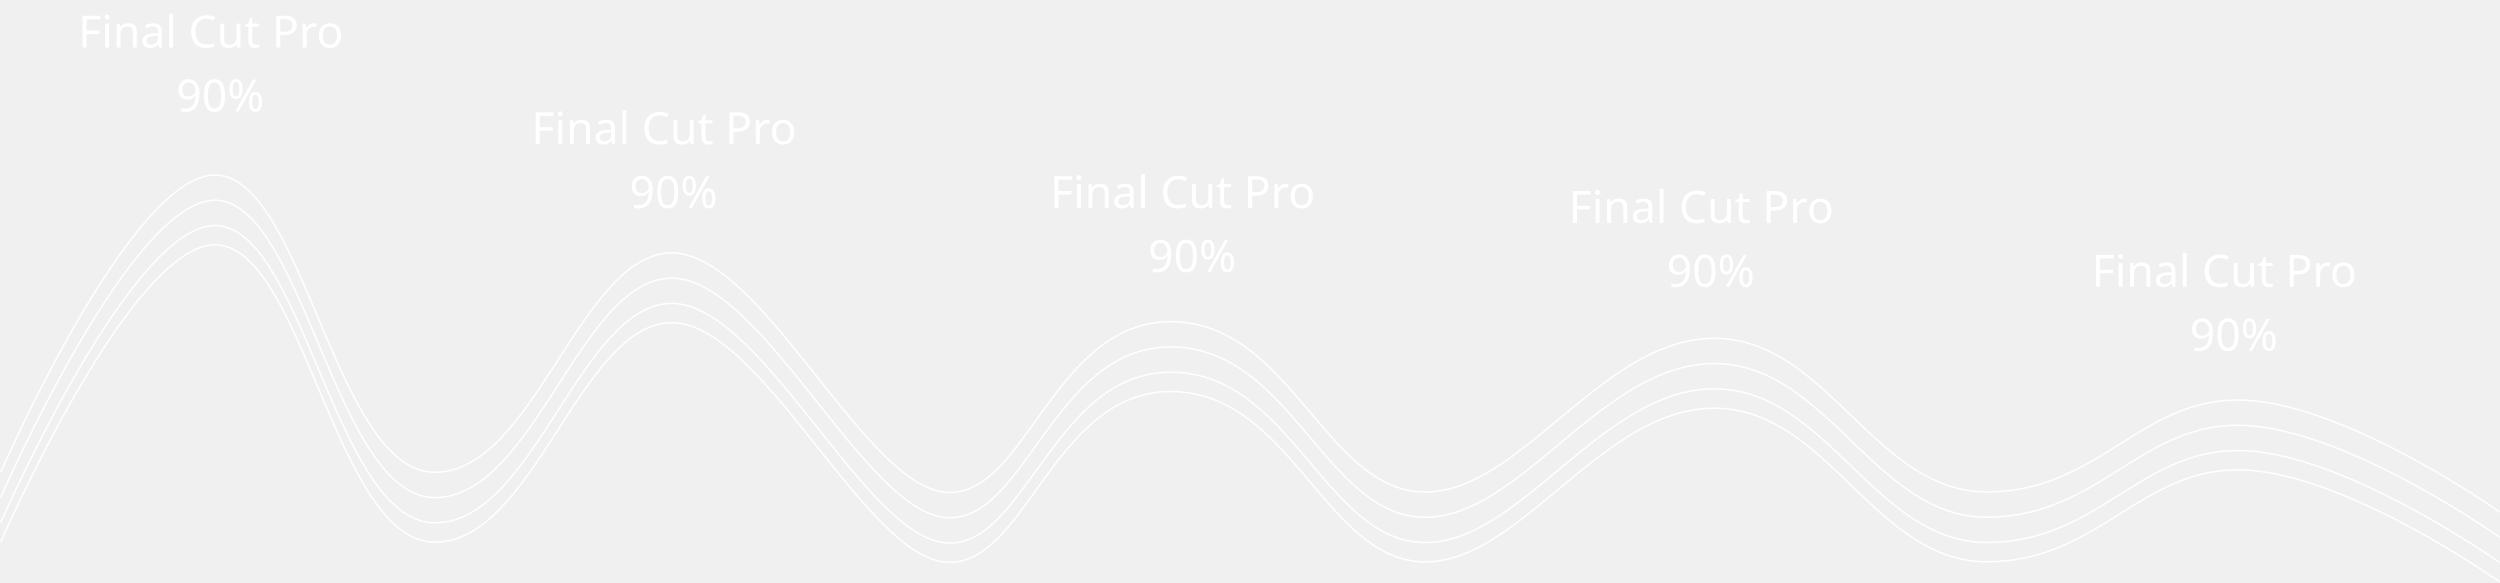
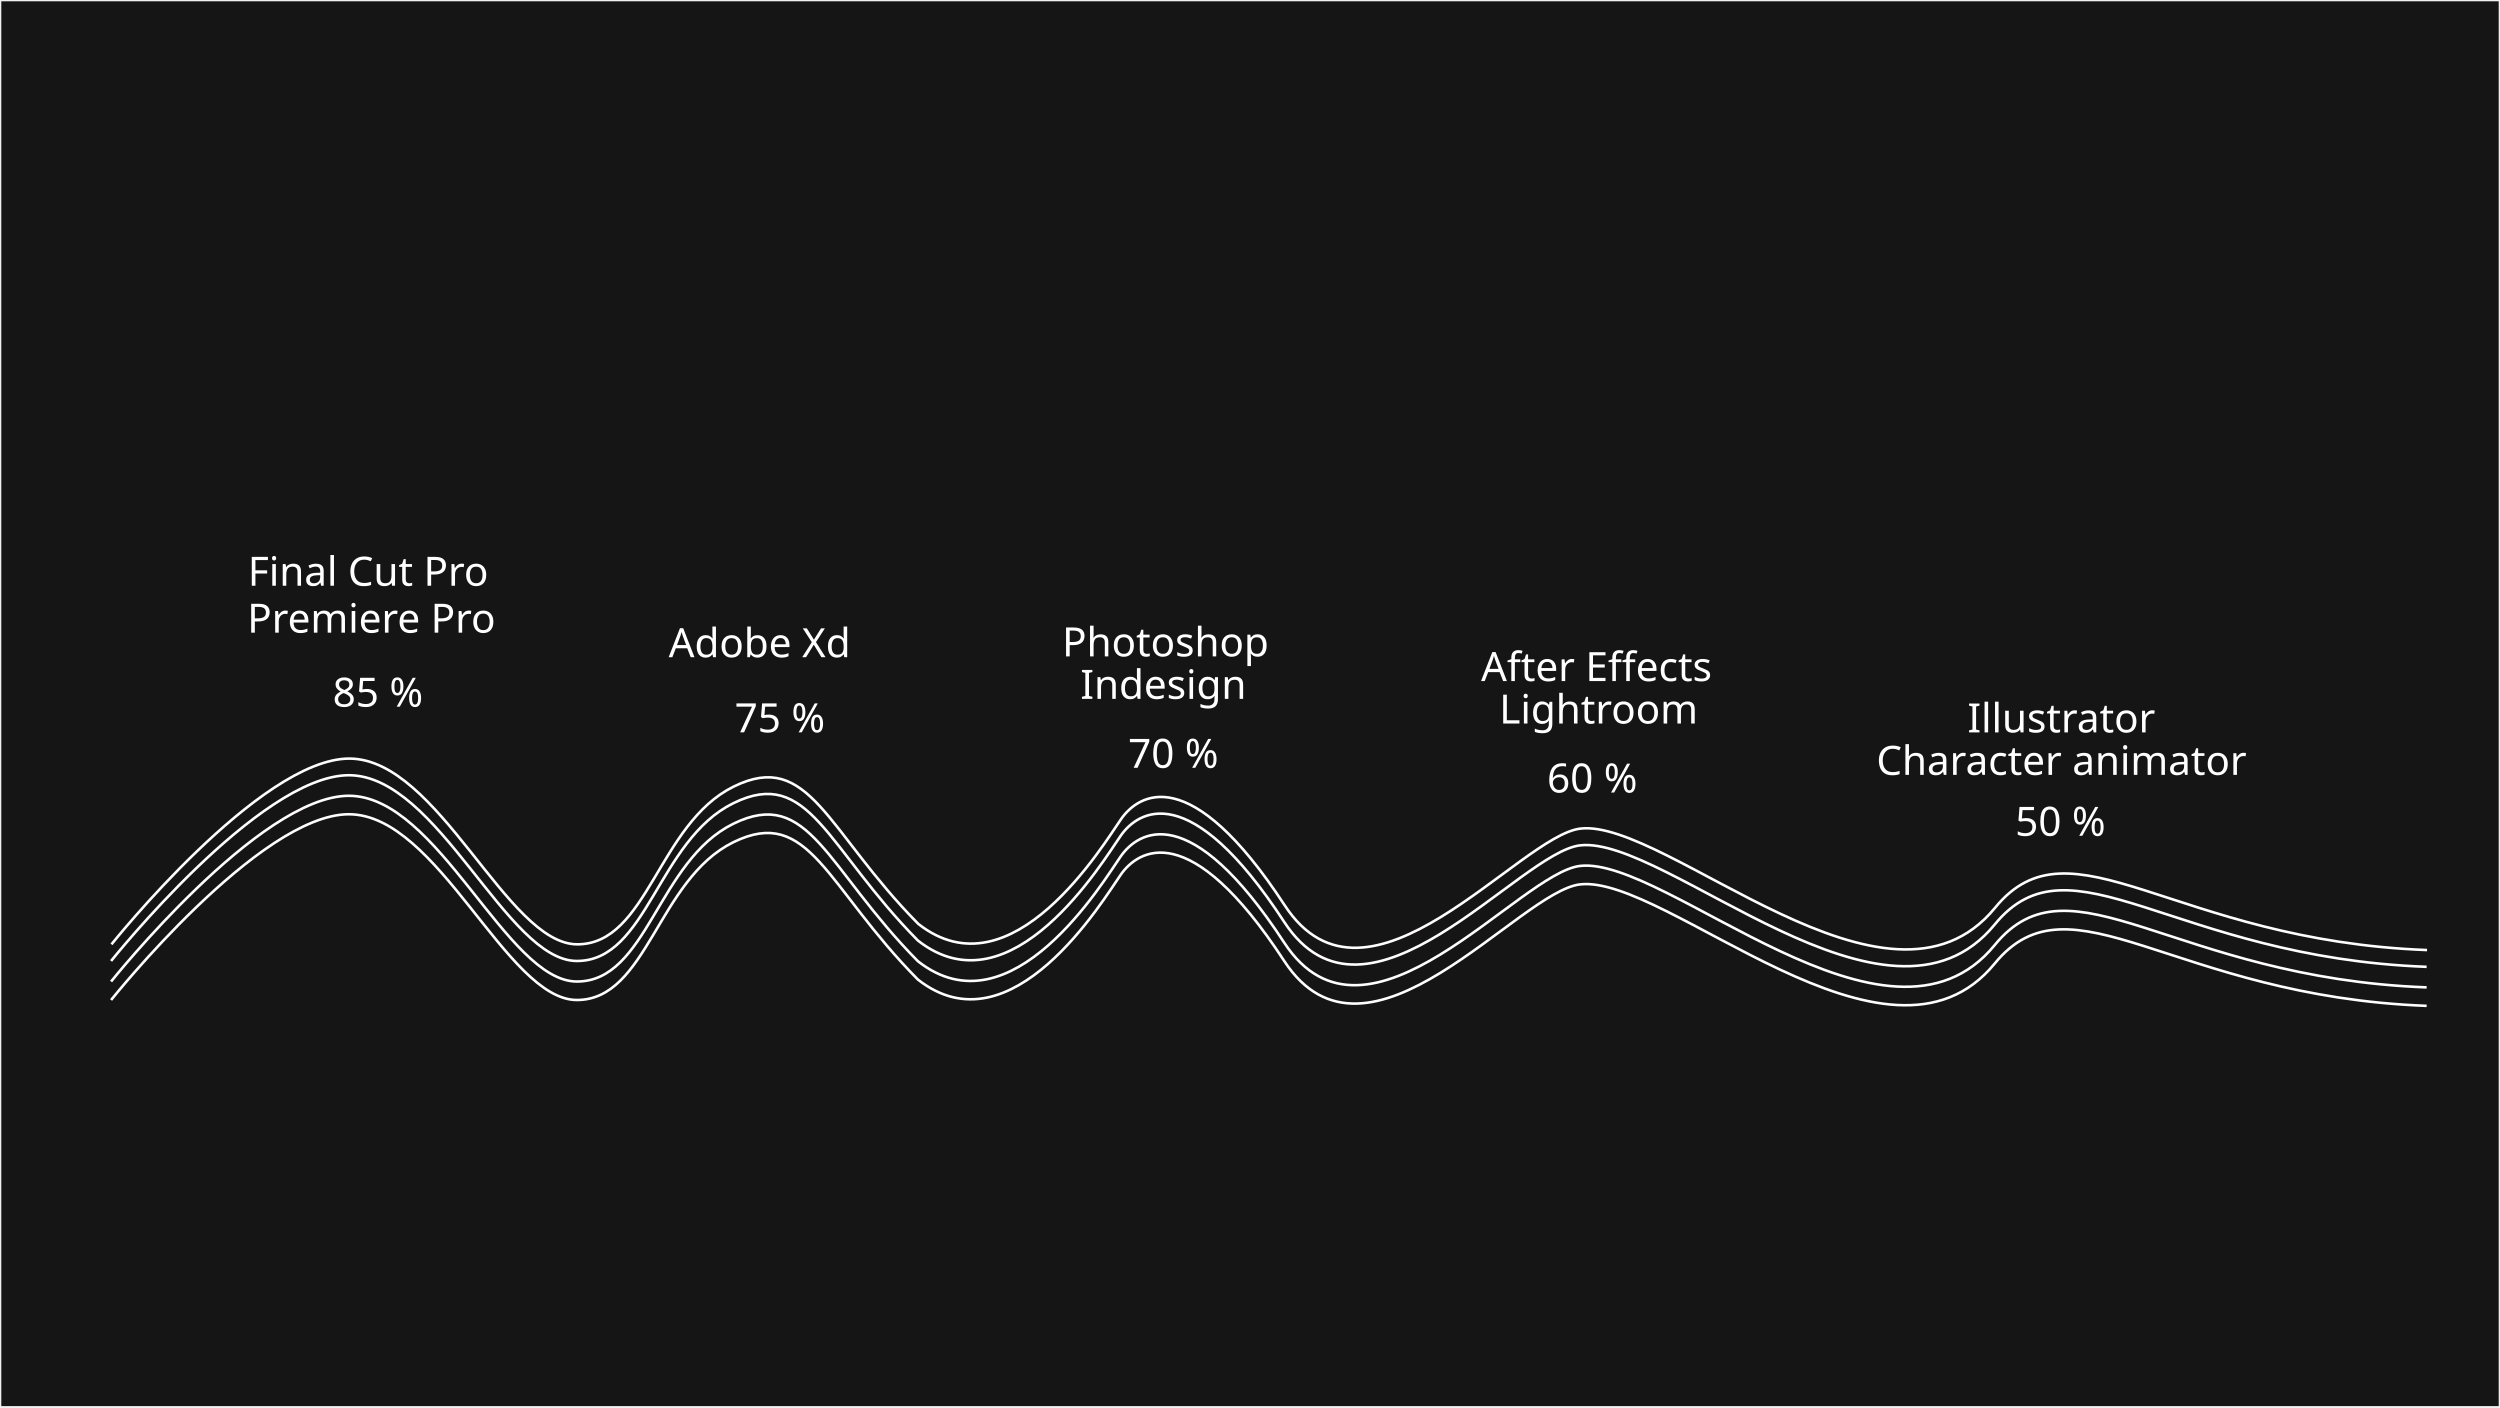
- <svg xmlns="http://www.w3.org/2000/svg" width="1682.385" height="391.928" viewBox="0 0 1682.385 391.928">
-   <g id="Vagues" transform="translate(-88.366 -2471)">
-     <path id="Tracé_2" data-name="Tracé 2" d="M98.824,2885.832s89.84-206.826,147.164-199.93,78.941,199.93,145.057,199.93,97.249-144.583,157.554-147.609,129.2,153.1,184.173,160.829S806.012,2784.47,886.1,2784.47s103.317,111.487,168.7,114.582c24.975,1.182,48.478-13.623,72.4-32.494,38.3-30.217,77.45-70.88,124.656-70.88,76.385,0,107.7,103.375,183.607,103.375s104.079-65.005,173.82-61.746,171.18,75.214,171.18,75.214" transform="translate(-10 -50)" fill="none" stroke="#fff" stroke-width="1" />
-     <path id="Tracé_3" data-name="Tracé 3" d="M98.824,2885.832s89.84-206.826,147.164-199.93,78.941,199.93,145.057,199.93,97.249-144.583,157.554-147.609,129.2,153.1,184.173,160.829S806.012,2784.47,886.1,2784.47s103.317,111.487,168.7,114.582c24.975,1.182,48.478-13.623,72.4-32.494,38.3-30.217,77.45-70.88,124.656-70.88,76.385,0,107.7,103.375,183.607,103.375s104.079-65.005,173.82-61.746,171.18,75.214,171.18,75.214" transform="translate(-10 -63)" fill="none" stroke="#fff" stroke-width="1" />
-     <path id="Tracé_4" data-name="Tracé 4" d="M98.824,2885.832s89.84-206.826,147.164-199.93,78.941,199.93,145.057,199.93,97.249-144.583,157.554-147.609,129.2,153.1,184.173,160.829S806.012,2784.47,886.1,2784.47s103.317,111.487,168.7,114.582c24.975,1.182,48.478-13.623,72.4-32.494,38.3-30.217,77.45-70.88,124.656-70.88,76.385,0,107.7,103.375,183.607,103.375s104.079-65.005,173.82-61.746,171.18,75.214,171.18,75.214" transform="translate(-10 -80)" fill="none" stroke="#fff" stroke-width="1" />
-     <path id="Tracé_5" data-name="Tracé 5" d="M98.824,2885.832s89.84-206.826,147.164-199.93,78.941,199.93,145.057,199.93,97.249-144.583,157.554-147.609,129.2,153.1,184.173,160.829S806.012,2784.47,886.1,2784.47s103.317,111.487,168.7,114.582c24.975,1.182,48.478-13.623,72.4-32.494,38.3-30.217,77.45-70.88,124.656-70.88,76.385,0,107.7,103.375,183.607,103.375s104.079-65.005,173.82-61.746,171.18,75.214,171.18,75.214" transform="translate(-10 -97)" fill="none" stroke="#fff" stroke-width="1" />
-   </g>
-   <g id="Logiciels" transform="translate(-88.366 -2471)">
-     <text id="Final_Cut_Pro" data-name="Final Cut Pro" transform="translate(141 2471)" fill="#fff" font-size="30" font-family="Poppins-Medium, Poppins" font-weight="500">
-       <tspan x="0" y="32">Final Cut Pro</tspan>
-     </text>
-     <text id="_90_" data-name="90%" transform="translate(207 2514)" fill="#fff" font-size="30" font-family="Poppins-ExtraLight, Poppins" font-weight="200">
-       <tspan x="0" y="32">90%</tspan>
-     </text>
-     <text id="Final_Cut_Pro-2" data-name="Final Cut Pro" transform="translate(446 2536)" fill="#fff" font-size="30" font-family="Poppins-Medium, Poppins" font-weight="500">
-       <tspan x="0" y="32">Final Cut Pro</tspan>
-     </text>
-     <text id="_90_2" data-name="90%" transform="translate(512 2579)" fill="#fff" font-size="30" font-family="Poppins-ExtraLight, Poppins" font-weight="200">
-       <tspan x="0" y="32">90%</tspan>
-     </text>
-     <text id="Final_Cut_Pro-3" data-name="Final Cut Pro" transform="translate(795 2579)" fill="#fff" font-size="30" font-family="Poppins-Medium, Poppins" font-weight="500">
-       <tspan x="0" y="32">Final Cut Pro</tspan>
-     </text>
-     <text id="_90_3" data-name="90%" transform="translate(861 2622)" fill="#fff" font-size="30" font-family="Poppins-ExtraLight, Poppins" font-weight="200">
-       <tspan x="0" y="32">90%</tspan>
-     </text>
-     <text id="Final_Cut_Pro-4" data-name="Final Cut Pro" transform="translate(1144 2589)" fill="#fff" font-size="30" font-family="Poppins-Medium, Poppins" font-weight="500">
-       <tspan x="0" y="32">Final Cut Pro</tspan>
-     </text>
-     <text id="_90_4" data-name="90%" transform="translate(1210 2632)" fill="#fff" font-size="30" font-family="Poppins-ExtraLight, Poppins" font-weight="200">
-       <tspan x="0" y="32">90%</tspan>
-     </text>
-     <text id="Final_Cut_Pro-5" data-name="Final Cut Pro" transform="translate(1496 2632)" fill="#fff" font-size="30" font-family="Poppins-Medium, Poppins" font-weight="500">
-       <tspan x="0" y="32">Final Cut Pro</tspan>
-     </text>
-     <text id="_90_5" data-name="90%" transform="translate(1562 2675)" fill="#fff" font-size="30" font-family="Poppins-ExtraLight, Poppins" font-weight="200">
-       <tspan x="0" y="32">90%</tspan>
-     </text>
-   </g>
+ <svg xmlns="http://www.w3.org/2000/svg" version="1.1" id="Calque_1" x="0px" y="0px" viewBox="0 0 1922 1082" style="enable-background:new 0 0 1922 1082;" xml:space="preserve">
+   <style type="text/css">
+ 	.st0{fill:#151515;}
+ 	.st1{fill:none;stroke:#FFFDFD;stroke-width:2;stroke-miterlimit:10;}
+ 	.st2{fill:#FFFFFF;}
+ 	.st3{font-family:'Poppins-Medium';}
+ 	.st4{font-size:31.09px;}
+ 	.st5{font-family:'Poppins-Light';}
+ </style>
+   <rect x="1" y="1" class="st0" width="1920" height="1080" />
+   <path class="st1" d="M85.4,768.8c0,0,114-142.8,182.8-142.8s121.1,142.8,175.3,142.8s62-92.6,120.3-121.3s71.2,34.1,141.9,105.6  c72,56.5,142.7-61.7,155.9-80.6s52.8-45.3,125.7,66.3c63.9,97.7,180.5-53.7,227.6-58.9c66.2-7.3,236.4,161.4,318.6,60.9  c58.7-71.8,137.4,25.3,332.1,32.5" />
+   <path class="st1" d="M85.4,754.6c0,0,114-142.8,182.8-142.8s121.1,142.8,175.3,142.8s62-92.6,120.3-121.3s71.2,34.1,141.9,105.7  c71.9,56.5,142.7-61.7,155.9-80.6s52.8-45.3,125.7,66.3c63.8,97.6,180.6-53.7,227.6-59c66.2-7.3,236.4,161.4,318.6,60.9  c58.7-71.9,137.4,25.3,332.1,32.5" />
+   <path class="st1" d="M85.4,738.8c0,0,114-142.8,182.8-142.8s121.1,142.8,175.3,142.8s62-92.6,120.3-121.3s71.3,34.1,141.9,105.6  c72,56.5,142.7-61.7,155.9-80.6s52.8-45.3,125.7,66.3c63.8,97.7,180.6-53.7,227.6-58.9c66.2-7.3,236.4,161.4,318.6,60.9  c58.7-71.9,137.4,25.3,332.1,32.5" />
+   <path class="st1" d="M85.7,726c0,0,114-142.8,182.8-142.8S389.6,726,443.8,726s62-92.6,120.3-121.3s71.2,34.1,141.9,105.6  c72,56.5,142.7-61.7,155.9-80.6s52.8-45.3,125.7,66.2c63.8,97.7,180.6-53.7,227.6-58.9c66.2-7.3,236.4,161.4,318.6,60.9  c58.7-71.9,137.4,25.3,332.1,32.5" />
+   <text transform="matrix(1 0 0 1 190.56 450.33)" class="st2 st3 st4">Final Cut Pro</text>
+   <text transform="matrix(1 0 0 1 190.11 486.4)" class="st2 st3 st4">Premiere Pro</text>
+   <text transform="matrix(1 0 0 1 255.76 543.29)" class="st2 st5 st4">85 %</text>
+   <text transform="matrix(1 0 0 1 514.07 505.28)" class="st2 st3 st4">Adobe Xd</text>
+   <text transform="matrix(1 0 0 1 564.8 563)" class="st2 st5 st4">75 %</text>
+   <text transform="matrix(1 0 0 1 816.57 504.62)" class="st2 st3 st4">Photoshop</text>
+   <text transform="matrix(1 0 0 1 830.56 537.27)" class="st2 st3 st4">Indesign</text>
+   <text transform="matrix(1 0 0 1 867.3 590.31)" class="st2 st5 st4">70 %</text>
+   <text transform="matrix(1 0 0 1 1138.64 523.59)" class="st2 st3 st4">After Effects</text>
+   <text transform="matrix(1 0 0 1 1152.64 556.24)" class="st2 st3 st4">Lightroom</text>
+   <text transform="matrix(1 0 0 1 1189.37 609.29)" class="st2 st5 st4">60 %</text>
+   <text transform="matrix(1 0 0 1 1512.56 563.08)" class="st2 st3 st4">Illustrator</text>
+   <text transform="matrix(1 0 0 1 1442.6 595.73)" class="st2 st3 st4">Character animator</text>
+   <text transform="matrix(1 0 0 1 1549.29 642.56)" class="st2 st5 st4">50 %</text>
</svg>
